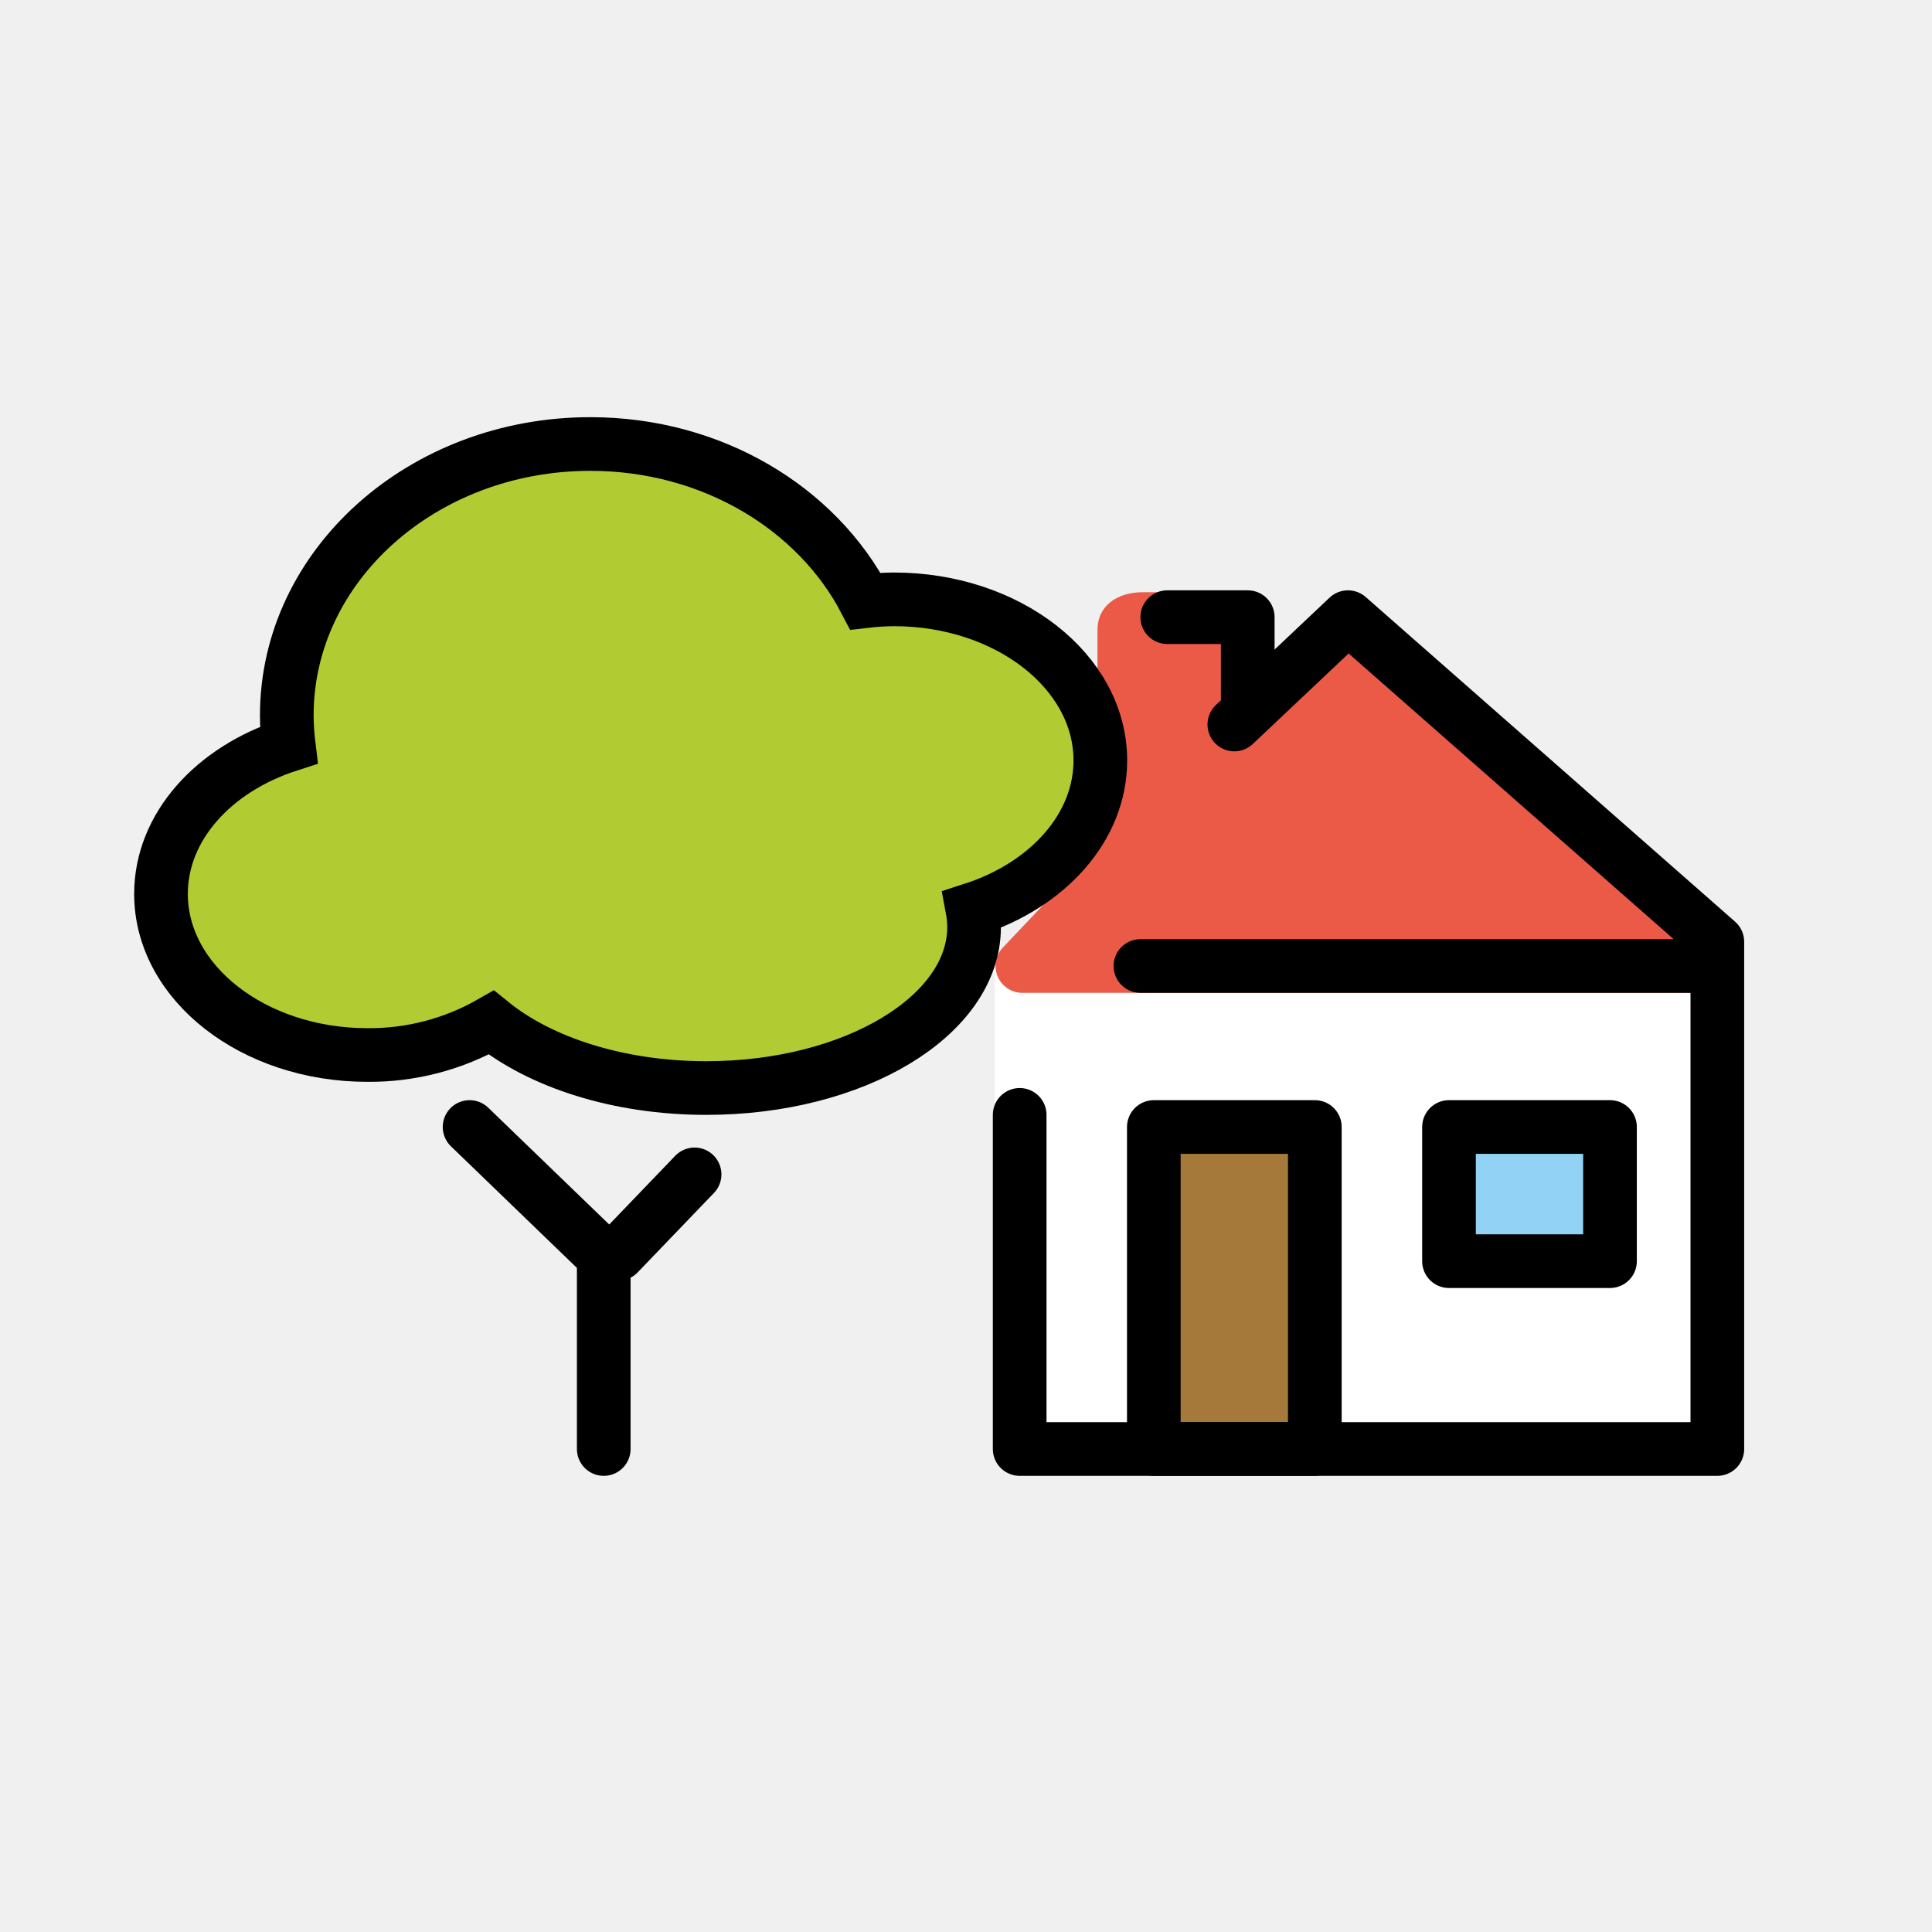
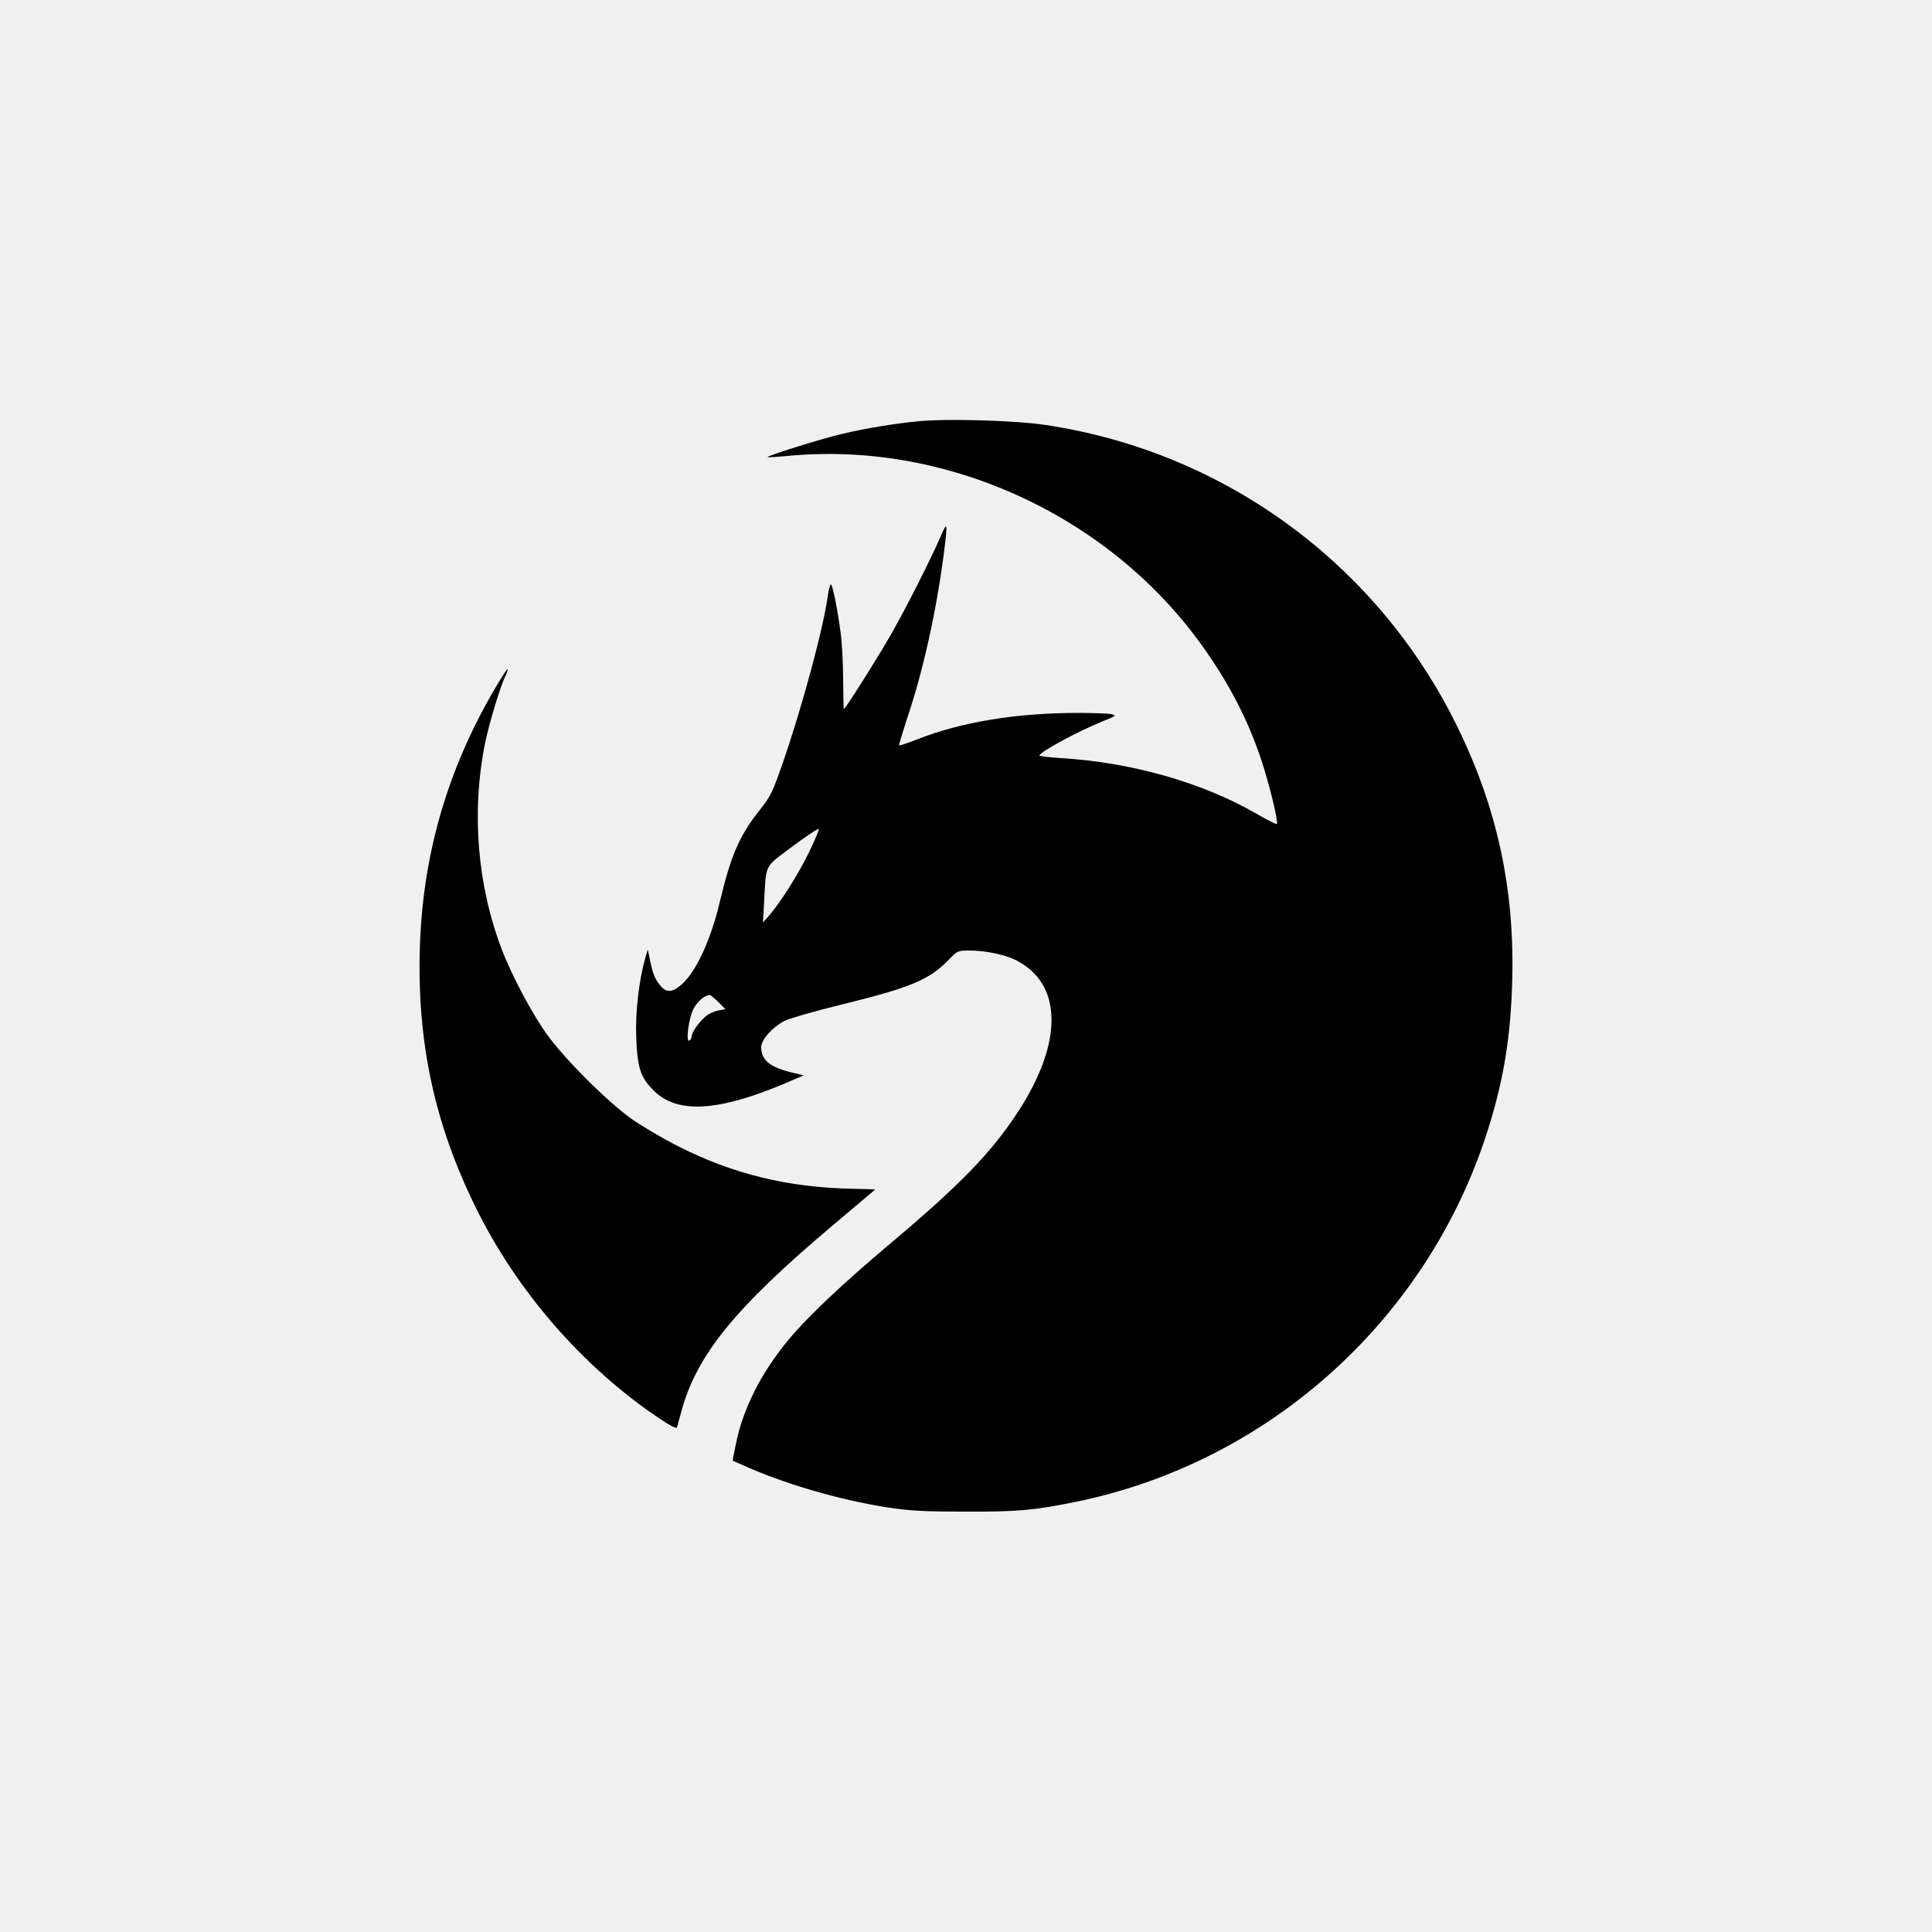
- <svg xmlns="http://www.w3.org/2000/svg" id="emoji" viewBox="0 0 72 72" version="1.1">
-   <g id="color">
-     <rect x="37.075" y="36.053" width="26.884" height="18.114" fill="#FFFFFF" />
-     <polygon fill="#EA5A47" stroke="#EA5A47" stroke-linecap="round" stroke-linejoin="round" stroke-miterlimit="10" stroke-width="2" points="50.235,23.2 38.1,36 63.5,36" />
-     <path fill="#EA5A47" d="M47.3,26l-6.4,6.059v-8.573c0-0.931,0.755-1.416,1.686-1.416h3.028 c0.931,0,1.686,0.485,1.686,1.416C47.3,23.486,47.3,26,47.3,26z" />
-     <rect x="43" y="42" width="6" height="12" fill="#A57939" />
-     <rect x="54" y="42" width="6" height="5" fill="#92D3F5" />
-     <path fill="#B1CC33" d="M41.006,28.339c0-3.312-3.445-6.003-7.694-6.003c-0.355,0.003-0.71,0.025-1.062,0.066 c-1.8-3.455-5.707-5.855-10.25-5.855c-6.248,0-11.312,4.529-11.312,10.114c0.001,0.369,0.025,0.738,0.07,1.104 C7.966,28.666,6,30.81,6,33.314c0,3.312,3.445,6.003,7.694,6.003c1.615,0.014,3.206-0.402,4.614-1.207 c1.818,1.477,4.726,2.438,8.015,2.438c5.511,0,9.978-2.688,9.978-6.003c-0.001-0.219-0.021-0.438-0.061-0.653 C39.036,32.99,41.006,30.845,41.006,28.339z" />
-   </g>
-   <g id="hair" />
-   <g id="skin" />
-   <g id="skin-shadow" />
-   <g id="line">
-     <polyline fill="none" stroke="#000000" stroke-linecap="round" stroke-linejoin="round" stroke-miterlimit="10" stroke-width="2" points="46,27 50.235,23 64,35.098 64,54 38,54 38,41.548" />
-     <rect x="43" y="42" width="6" height="12" fill="none" stroke="#000000" stroke-linecap="round" stroke-linejoin="round" stroke-miterlimit="10" stroke-width="2" />
-     <rect x="54" y="42" width="6" height="5" fill="none" stroke="#000000" stroke-linecap="round" stroke-linejoin="round" stroke-miterlimit="10" stroke-width="2" />
-     <polyline fill="none" stroke="#000000" stroke-linecap="round" stroke-linejoin="round" stroke-miterlimit="10" stroke-width="2" points="43.5,23 46.5,23 46.5,26" />
-     <path fill="none" stroke="#000000" stroke-miterlimit="10" stroke-width="2" d="M31.245,39.34" />
-     <polyline fill="none" stroke="#000000" stroke-linecap="round" stroke-linejoin="round" stroke-width="2" points="22.5,54 22.5,46.827 17.5,42" />
-     <line x1="23.041" x2="25.885" y1="46.727" y2="43.766" fill="none" stroke="#000000" stroke-linecap="round" stroke-linejoin="round" stroke-width="2" />
-     <path fill="none" stroke="#000000" stroke-linecap="round" stroke-miterlimit="10" stroke-width="2" d="M41.006,28.339 c0-3.312-3.445-6.003-7.694-6.003c-0.355,0.003-0.71,0.025-1.062,0.066c-1.8-3.455-5.707-5.855-10.25-5.855 c-6.248,0-11.312,4.529-11.312,10.114c0.001,0.369,0.025,0.738,0.07,1.104C7.966,28.666,6,30.81,6,33.314 c0,3.312,3.445,6.003,7.694,6.003c1.615,0.014,3.206-0.402,4.614-1.207c1.818,1.477,4.726,2.438,8.015,2.438 c5.511,0,9.978-2.688,9.978-6.003c-0.001-0.219-0.021-0.438-0.061-0.653 C39.036,32.99,41.006,30.845,41.006,28.339z" />
-     <line x1="63.5" x2="42.5" y1="36" y2="36" fill="none" stroke="#000000" stroke-linecap="round" stroke-linejoin="round" stroke-miterlimit="10" stroke-width="2" />
+ <svg xmlns="http://www.w3.org/2000/svg" version="1.0" width="1000pt" height="1000pt" viewBox="0 0 1000 1000" preserveAspectRatio="xMidYMid meet">
+   <g transform="translate(0,1000) scale(0.1,-0.1)" fill="#000000" stroke="none">
+     <path d="M4757 7820 c-127 -12 -282 -38 -399 -66 -107 -25 -391 -114 -385 -120 2 -2 48 1 103 6 803 78 1631 -291 2119 -945 152 -204 262 -411 334 -630 42 -127 89 -321 80 -330 -3 -3 -52 22 -109 55 -278 160 -643 264 -1008 286 -62 4 -112 10 -112 13 0 18 198 125 324 176 76 31 77 32 46 39 -18 3 -94 6 -169 6 -321 0 -605 -47 -834 -137 -49 -19 -90 -33 -93 -31 -2 3 17 65 41 139 83 245 151 553 190 852 21 163 19 173 -15 93 -54 -124 -178 -369 -256 -506 -68 -120 -239 -390 -246 -390 -2 0 -3 69 -4 153 0 83 -6 193 -13 242 -17 131 -43 255 -51 250 -4 -2 -10 -26 -14 -51 -23 -172 -132 -576 -233 -869 -55 -158 -64 -176 -124 -252 -103 -131 -146 -230 -205 -478 -46 -191 -120 -352 -194 -419 -46 -41 -78 -46 -107 -13 -30 33 -43 62 -57 130 l-13 62 -12 -40 c-33 -115 -53 -281 -48 -410 6 -162 21 -211 91 -280 121 -121 332 -109 678 37 l98 42 -71 17 c-106 27 -149 64 -149 128 0 40 57 104 121 137 26 13 158 51 293 84 363 89 458 129 560 236 42 43 44 44 107 44 80 0 184 -22 238 -50 242 -123 245 -427 8 -788 -137 -209 -297 -374 -657 -677 -245 -206 -427 -378 -525 -495 -147 -176 -243 -368 -278 -554 l-15 -76 47 -21 c216 -98 499 -181 752 -221 121 -18 186 -22 404 -22 271 -1 352 6 566 49 1020 206 1852 966 2152 1965 73 241 106 452 114 726 14 481 -77 902 -287 1329 -412 837 -1203 1416 -2126 1555 -157 24 -509 34 -657 20z m-570 -2232 c-55 -113 -149 -262 -207 -328 l-31 -35 6 105 c11 203 -2 177 148 290 73 54 133 94 135 89 2 -5 -21 -59 -51 -121z m-468 -775 l36 -37 -36 -6 c-20 -4 -49 -16 -64 -29 -34 -26 -75 -84 -75 -105 0 -8 -5 -18 -11 -22 -22 -13 -4 120 22 167 21 38 57 68 83 69 4 0 24 -17 45 -37z" />
+     <path d="M2557 6428 c-244 -419 -370 -858 -384 -1338 -14 -485 76 -905 287 -1335 214 -437 555 -829 950 -1095 59 -40 92 -56 94 -48 2 7 12 42 21 76 78 296 278 542 787 971 120 101 218 184 218 184 0 1 -55 3 -123 4 -328 7 -613 76 -895 219 -81 41 -190 105 -242 142 -124 87 -355 318 -442 442 -78 110 -182 307 -231 436 -127 335 -158 712 -86 1069 21 102 80 298 106 348 8 16 12 31 10 33 -3 3 -34 -46 -70 -108z" />
  </g>
</svg>
